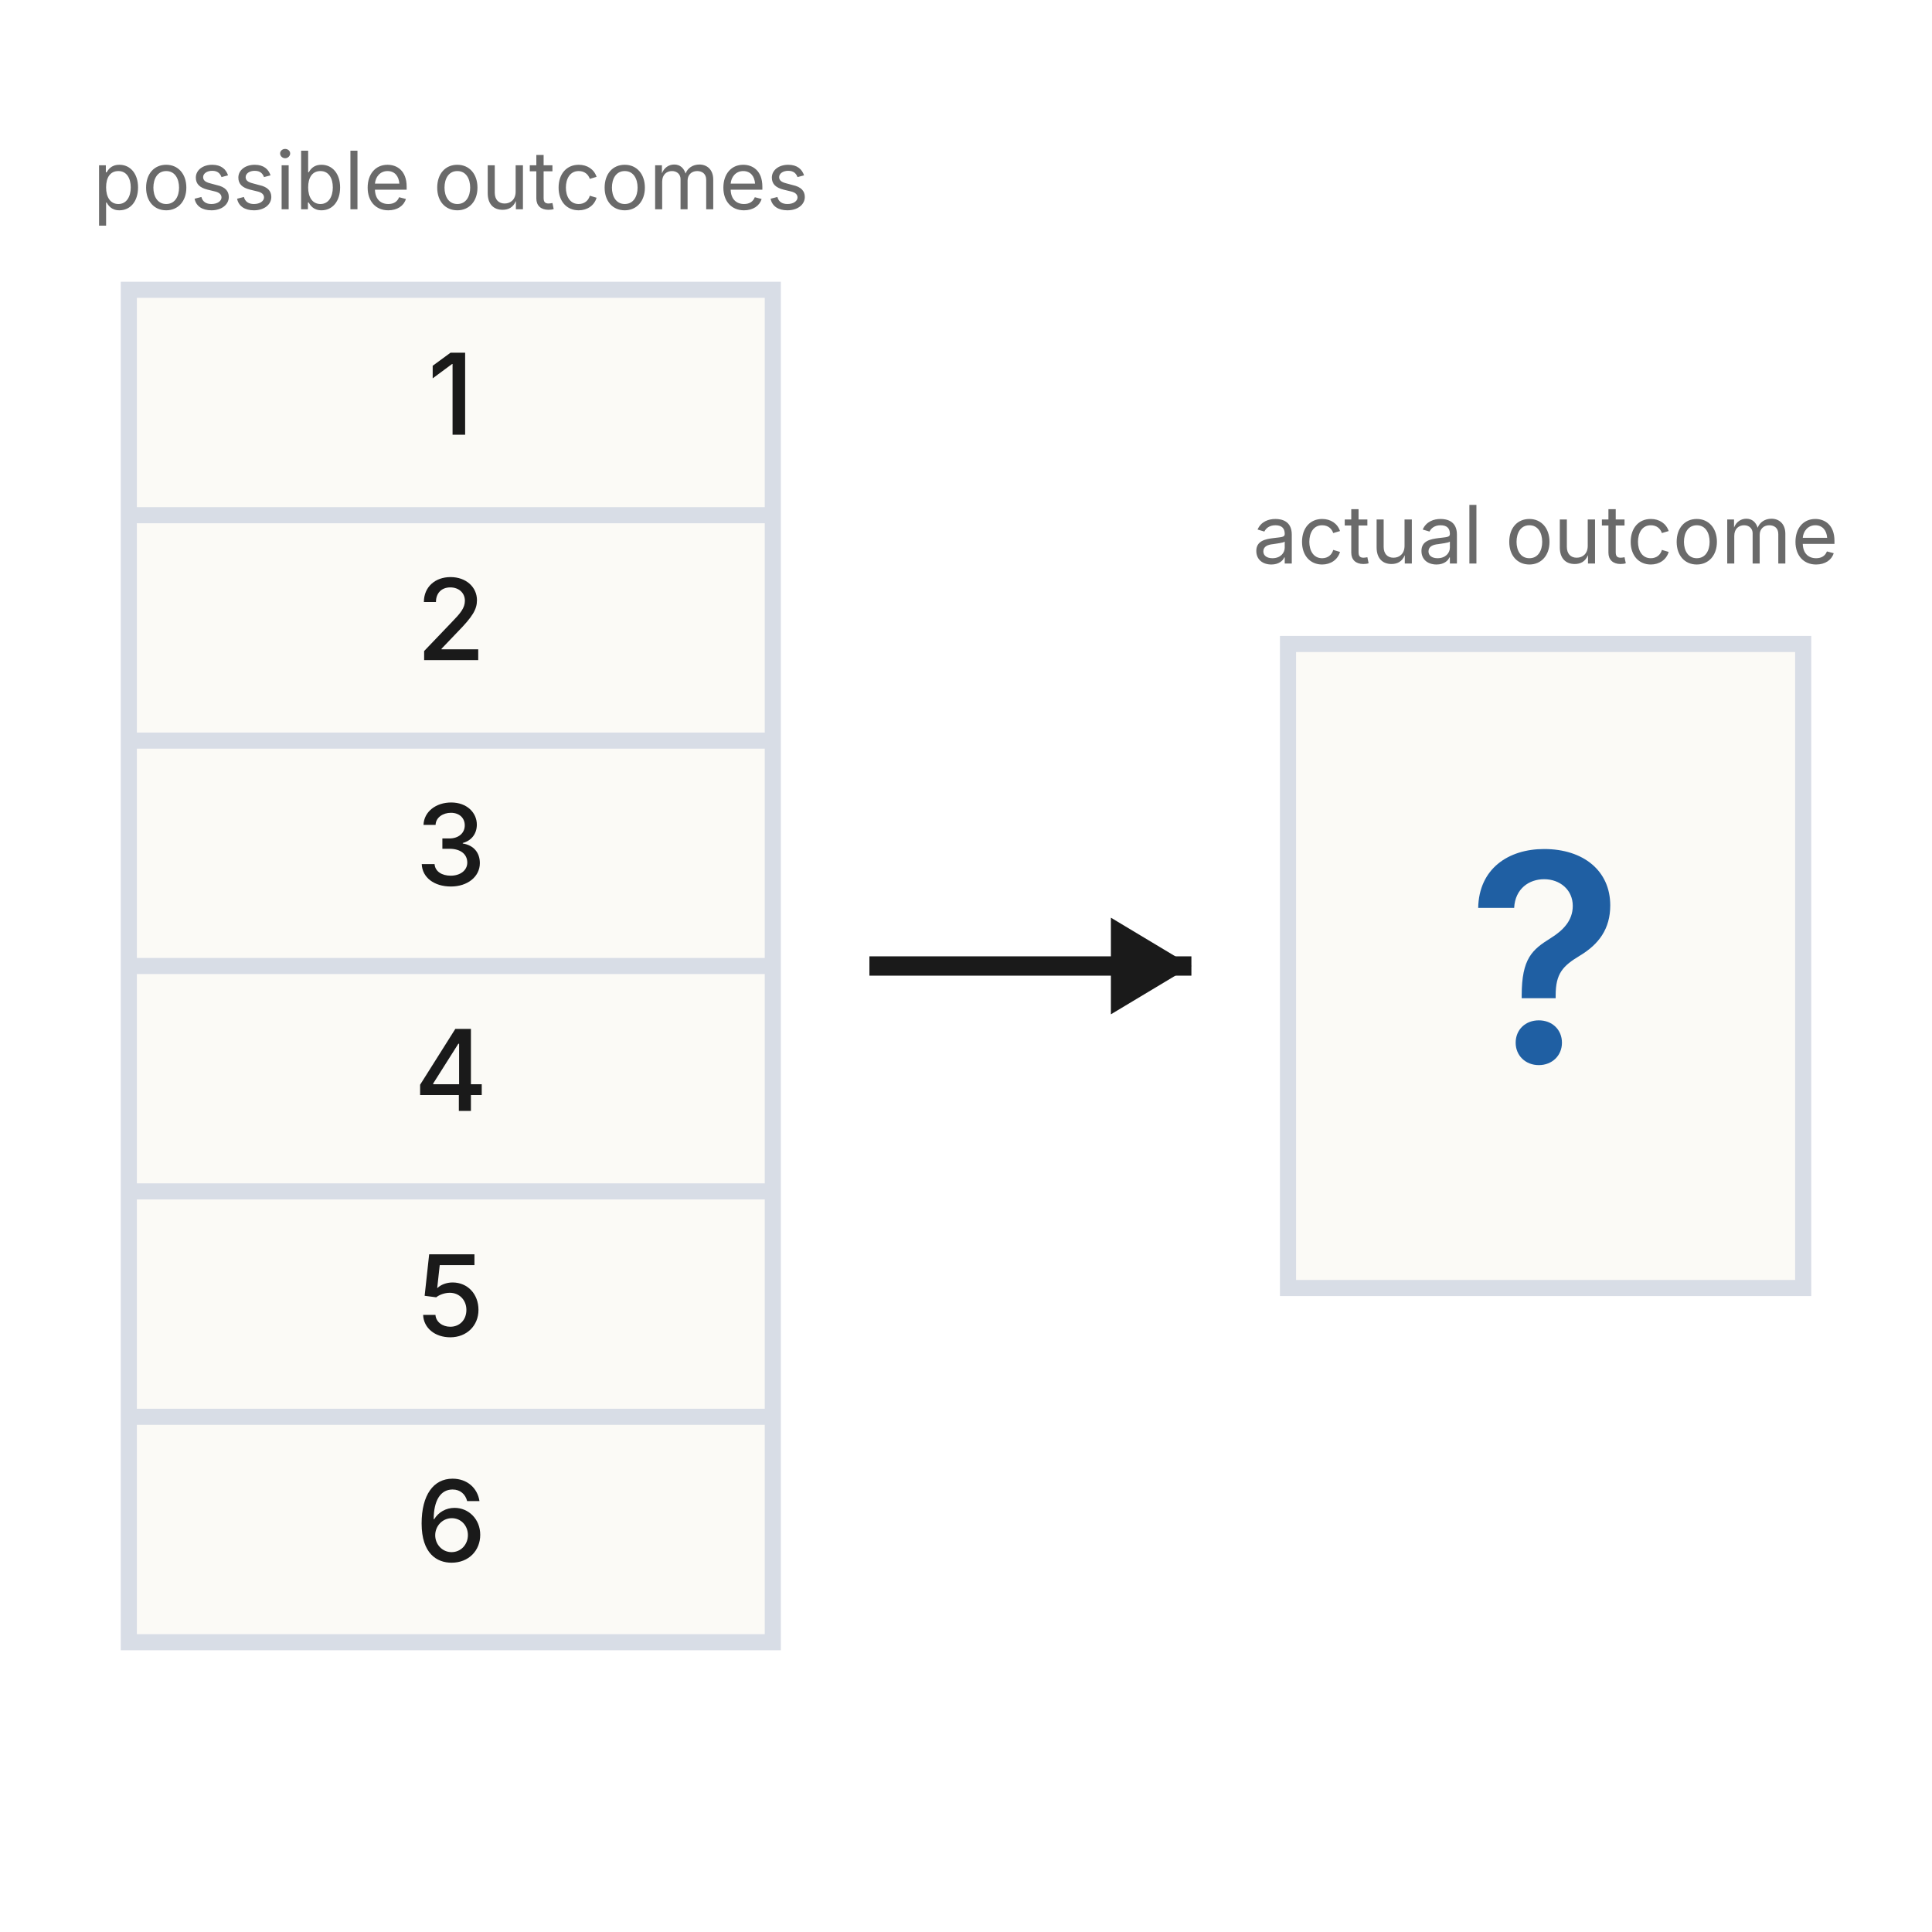
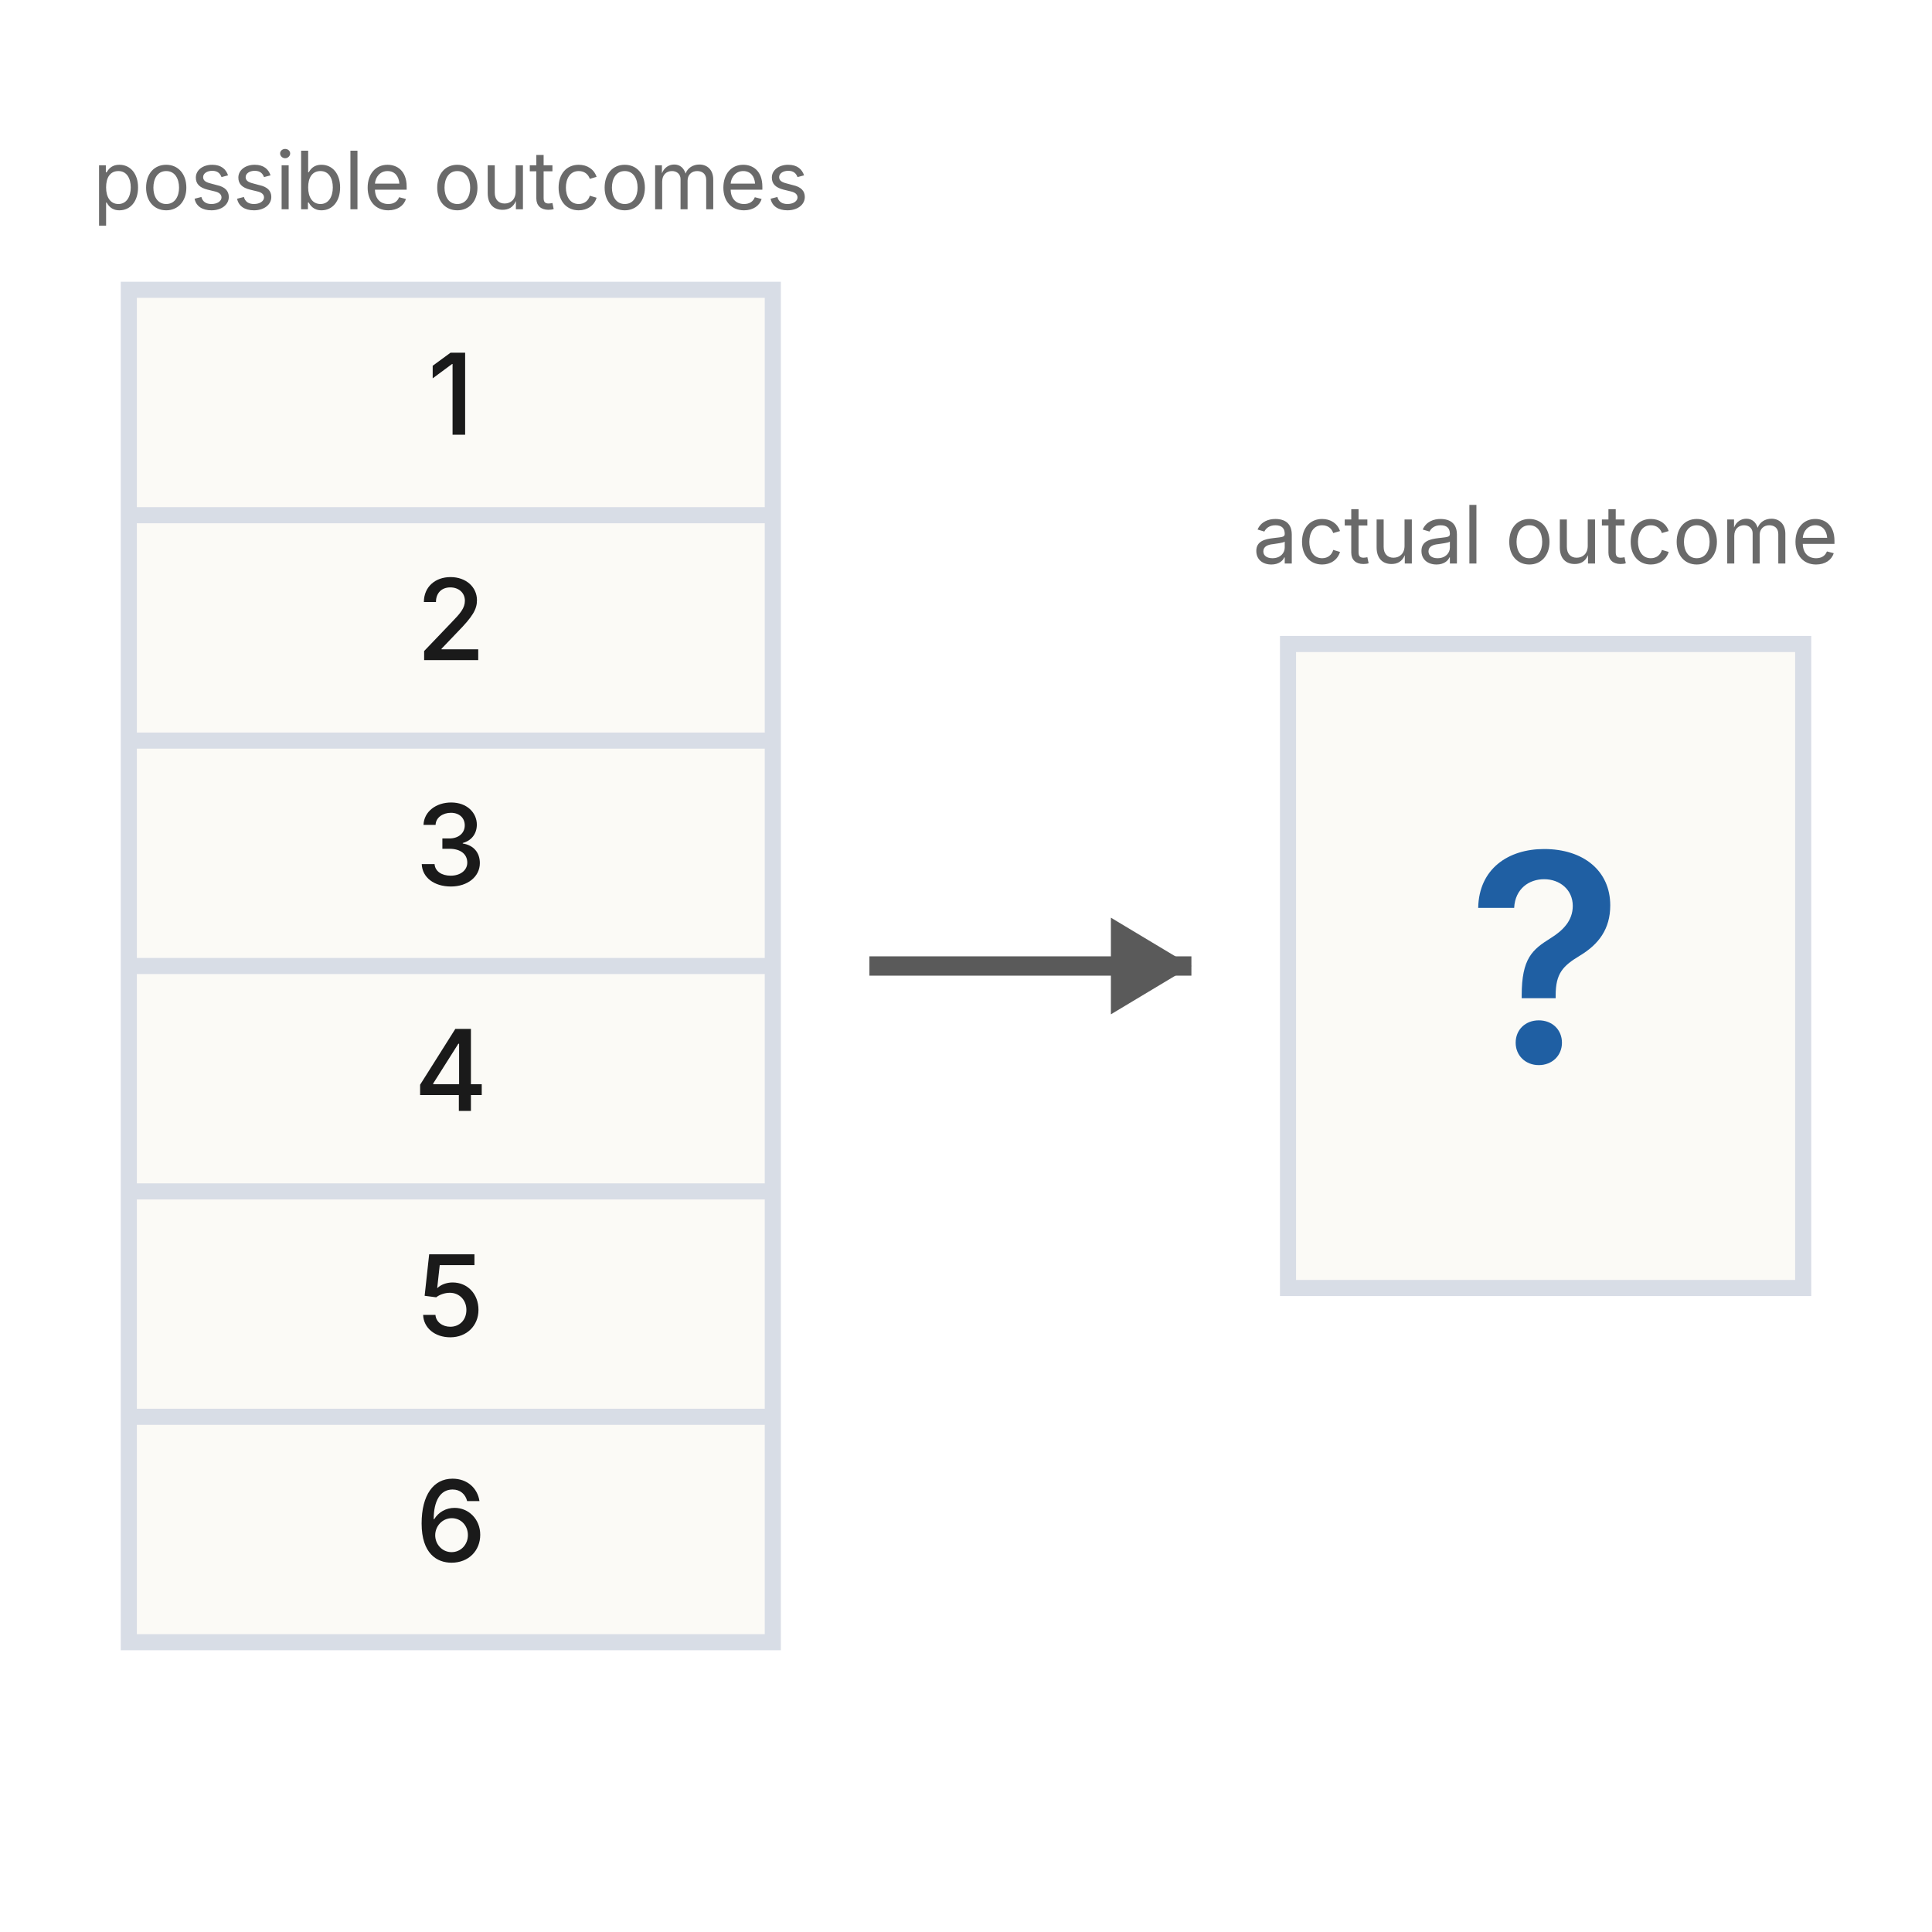
<svg xmlns="http://www.w3.org/2000/svg" viewBox="0 0 120 120" width="220" role="img" aria-label="Random device with mutually exclusive possible outcomes and unknown actual outcome">
  <style>
    .box { fill: #fbfaf6; stroke: #d8dde6; stroke-width: 1; }
    .line { stroke: #d8dde6; stroke-width: 1; }
    .text { font: 400 6px Inter, sans-serif; fill: #1a1a1a; }
    .small { font: 400 5px Inter, sans-serif; fill: #6a6a6a; }
    .num { font: 500 7px Inter, sans-serif; fill: #1a1a1a; }
    .q { font: 600 18px Inter, sans-serif; fill: #1f5fa3; }
-     .arrow { stroke: #1a1a1a; stroke-width: 1.2; fill: none; }
+     .arrow { stroke: #5a5a5a; stroke-width: 1.2; fill: none; }
    .label { font: 500 7px Inter, sans-serif; fill: #1a1a1a; }
  </style>
  <rect x="8" y="18" width="40" height="84" class="box" />
  <text x="28" y="13" text-anchor="middle" class="small">possible outcomes</text>
  <line x1="8" y1="32" x2="48" y2="32" class="line" />
  <line x1="8" y1="46" x2="48" y2="46" class="line" />
  <line x1="8" y1="60" x2="48" y2="60" class="line" />
  <line x1="8" y1="74" x2="48" y2="74" class="line" />
  <line x1="8" y1="88" x2="48" y2="88" class="line" />
  <text x="28" y="27" text-anchor="middle" class="num">1</text>
  <text x="28" y="41" text-anchor="middle" class="num">2</text>
  <text x="28" y="55" text-anchor="middle" class="num">3</text>
  <text x="28" y="69" text-anchor="middle" class="num">4</text>
  <text x="28" y="83" text-anchor="middle" class="num">5</text>
  <text x="28" y="97" text-anchor="middle" class="num">6</text>
  <line x1="54" y1="60" x2="74" y2="60" class="arrow" />
-   <polygon points="74,60 69,57 69,63" fill="#1a1a1a" />
+   <polygon points="74,60 69,57 69,63" fill="#5a5a5a" />
  <rect x="80" y="40" width="32" height="40" class="box" />
  <text x="96" y="35" text-anchor="middle" class="small">actual outcome</text>
  <text x="96" y="66" text-anchor="middle" class="q">?</text>
</svg>
